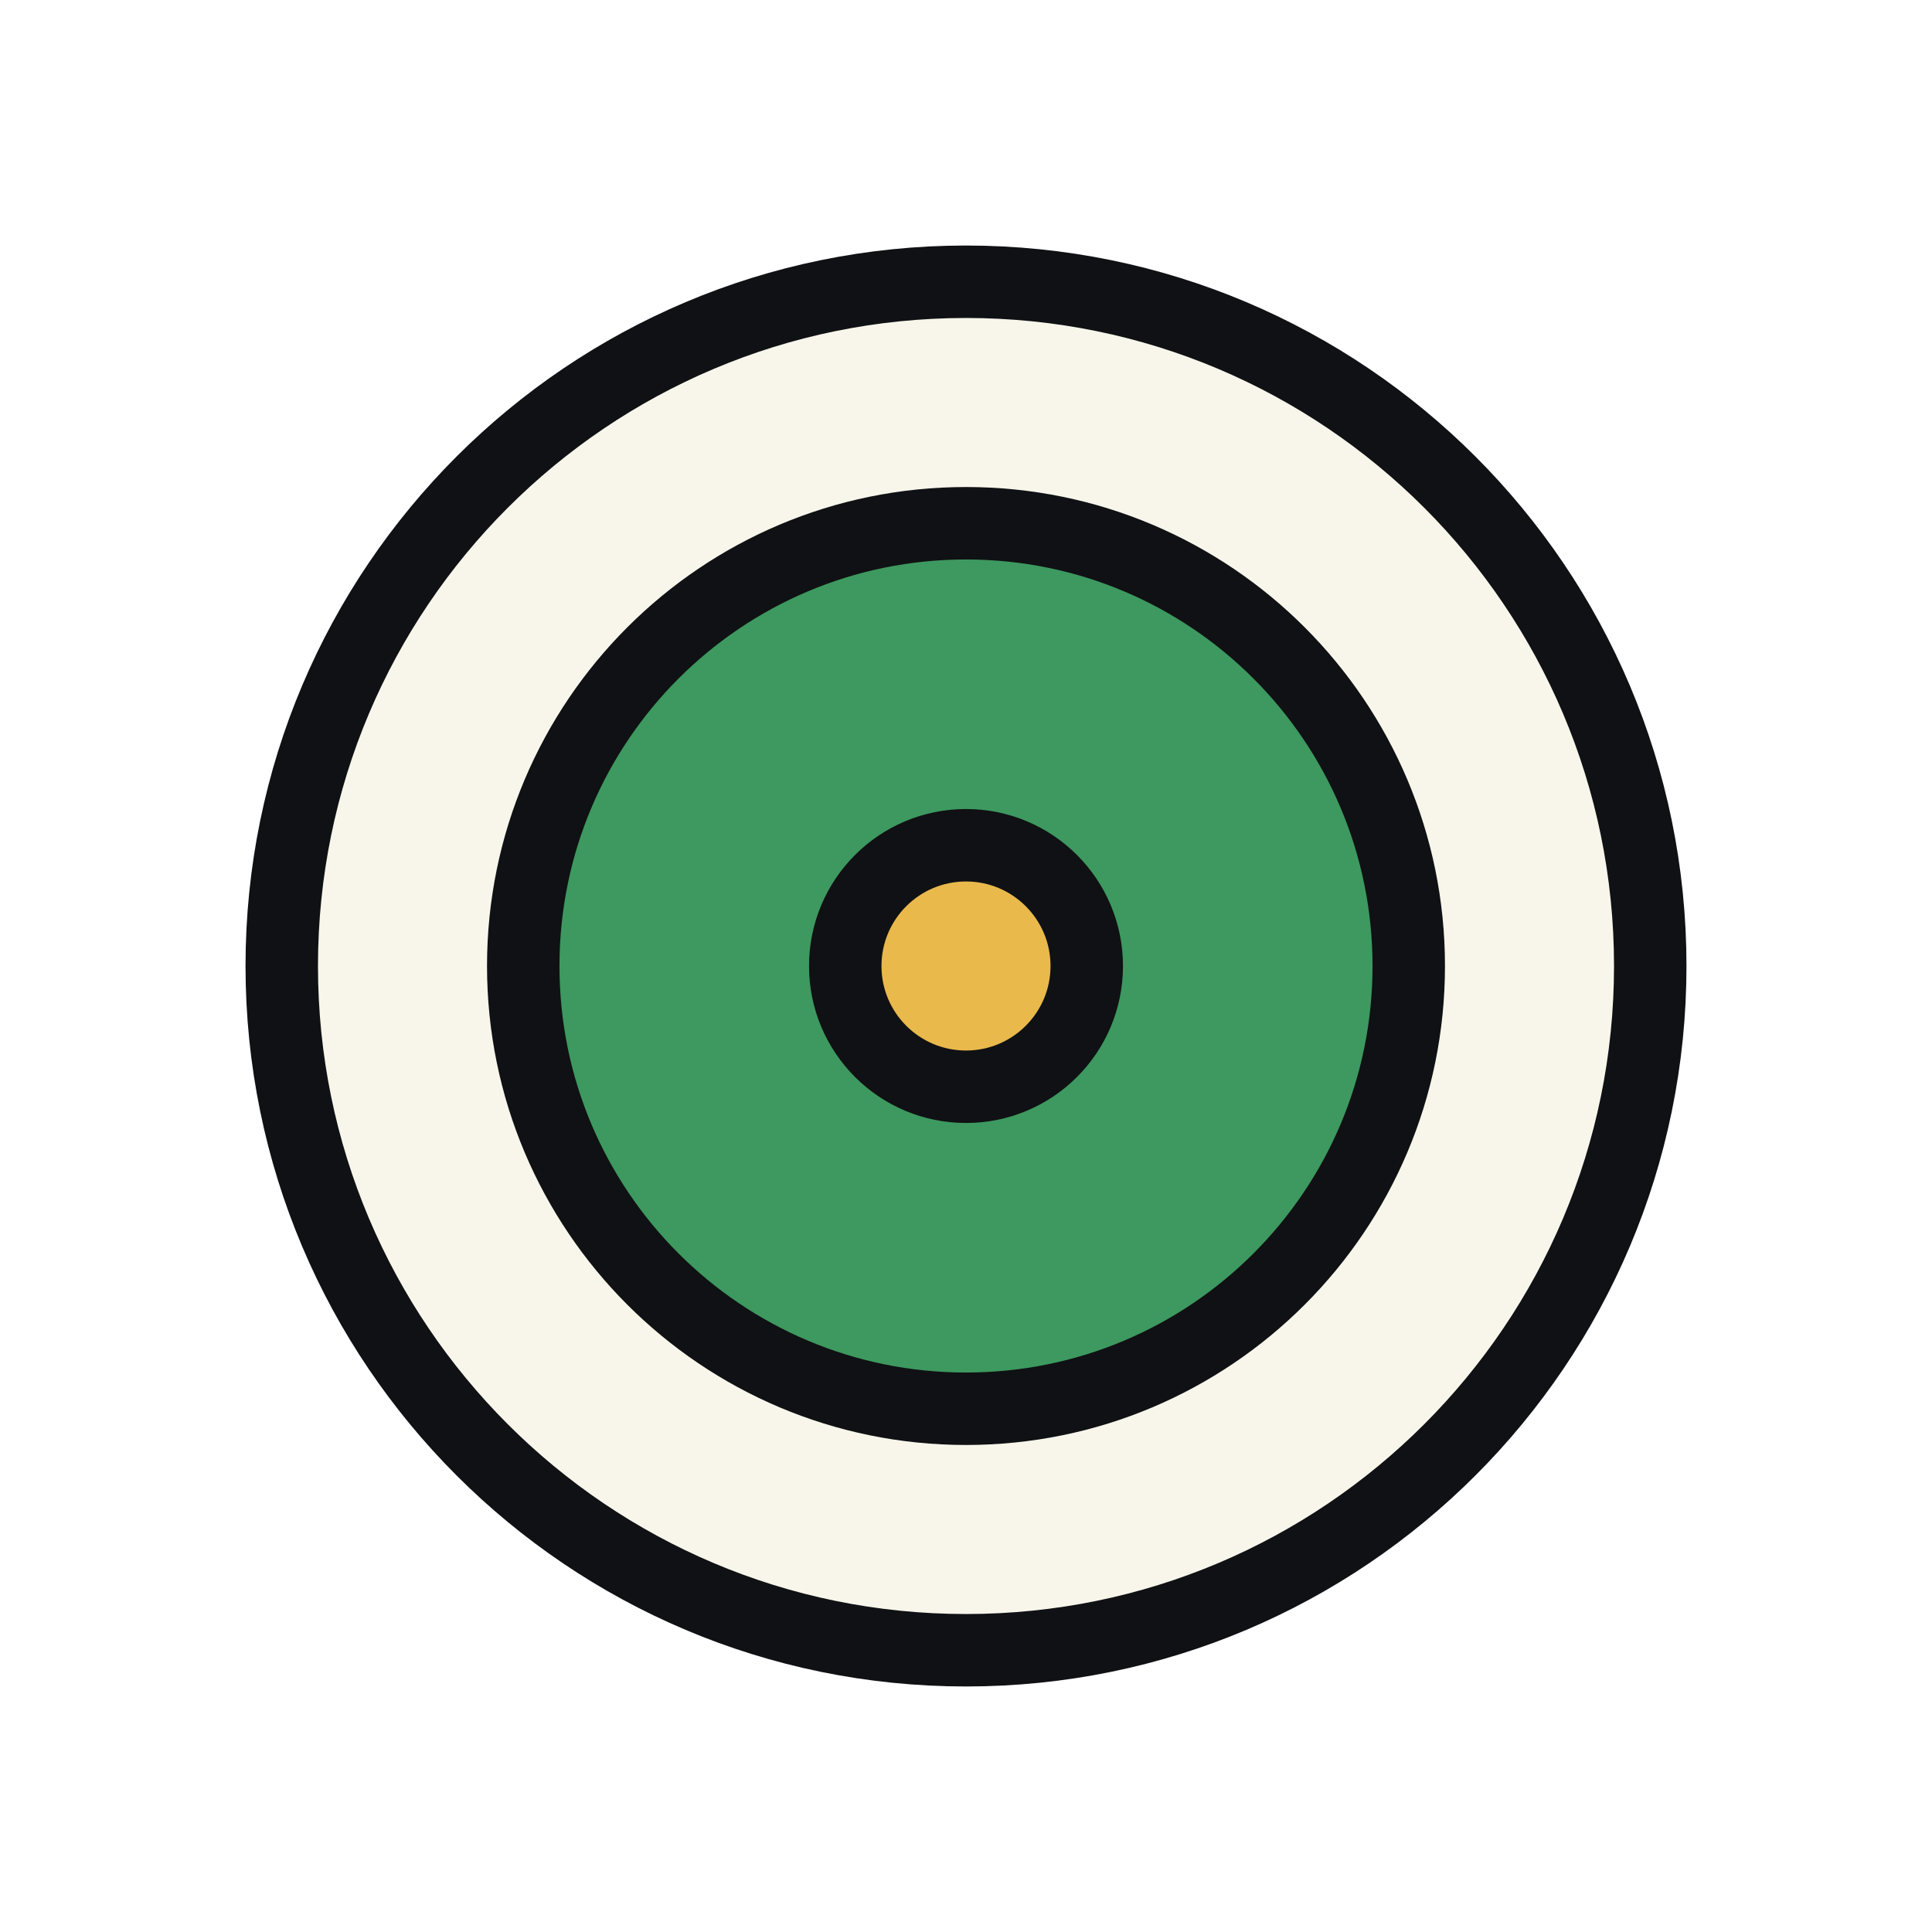
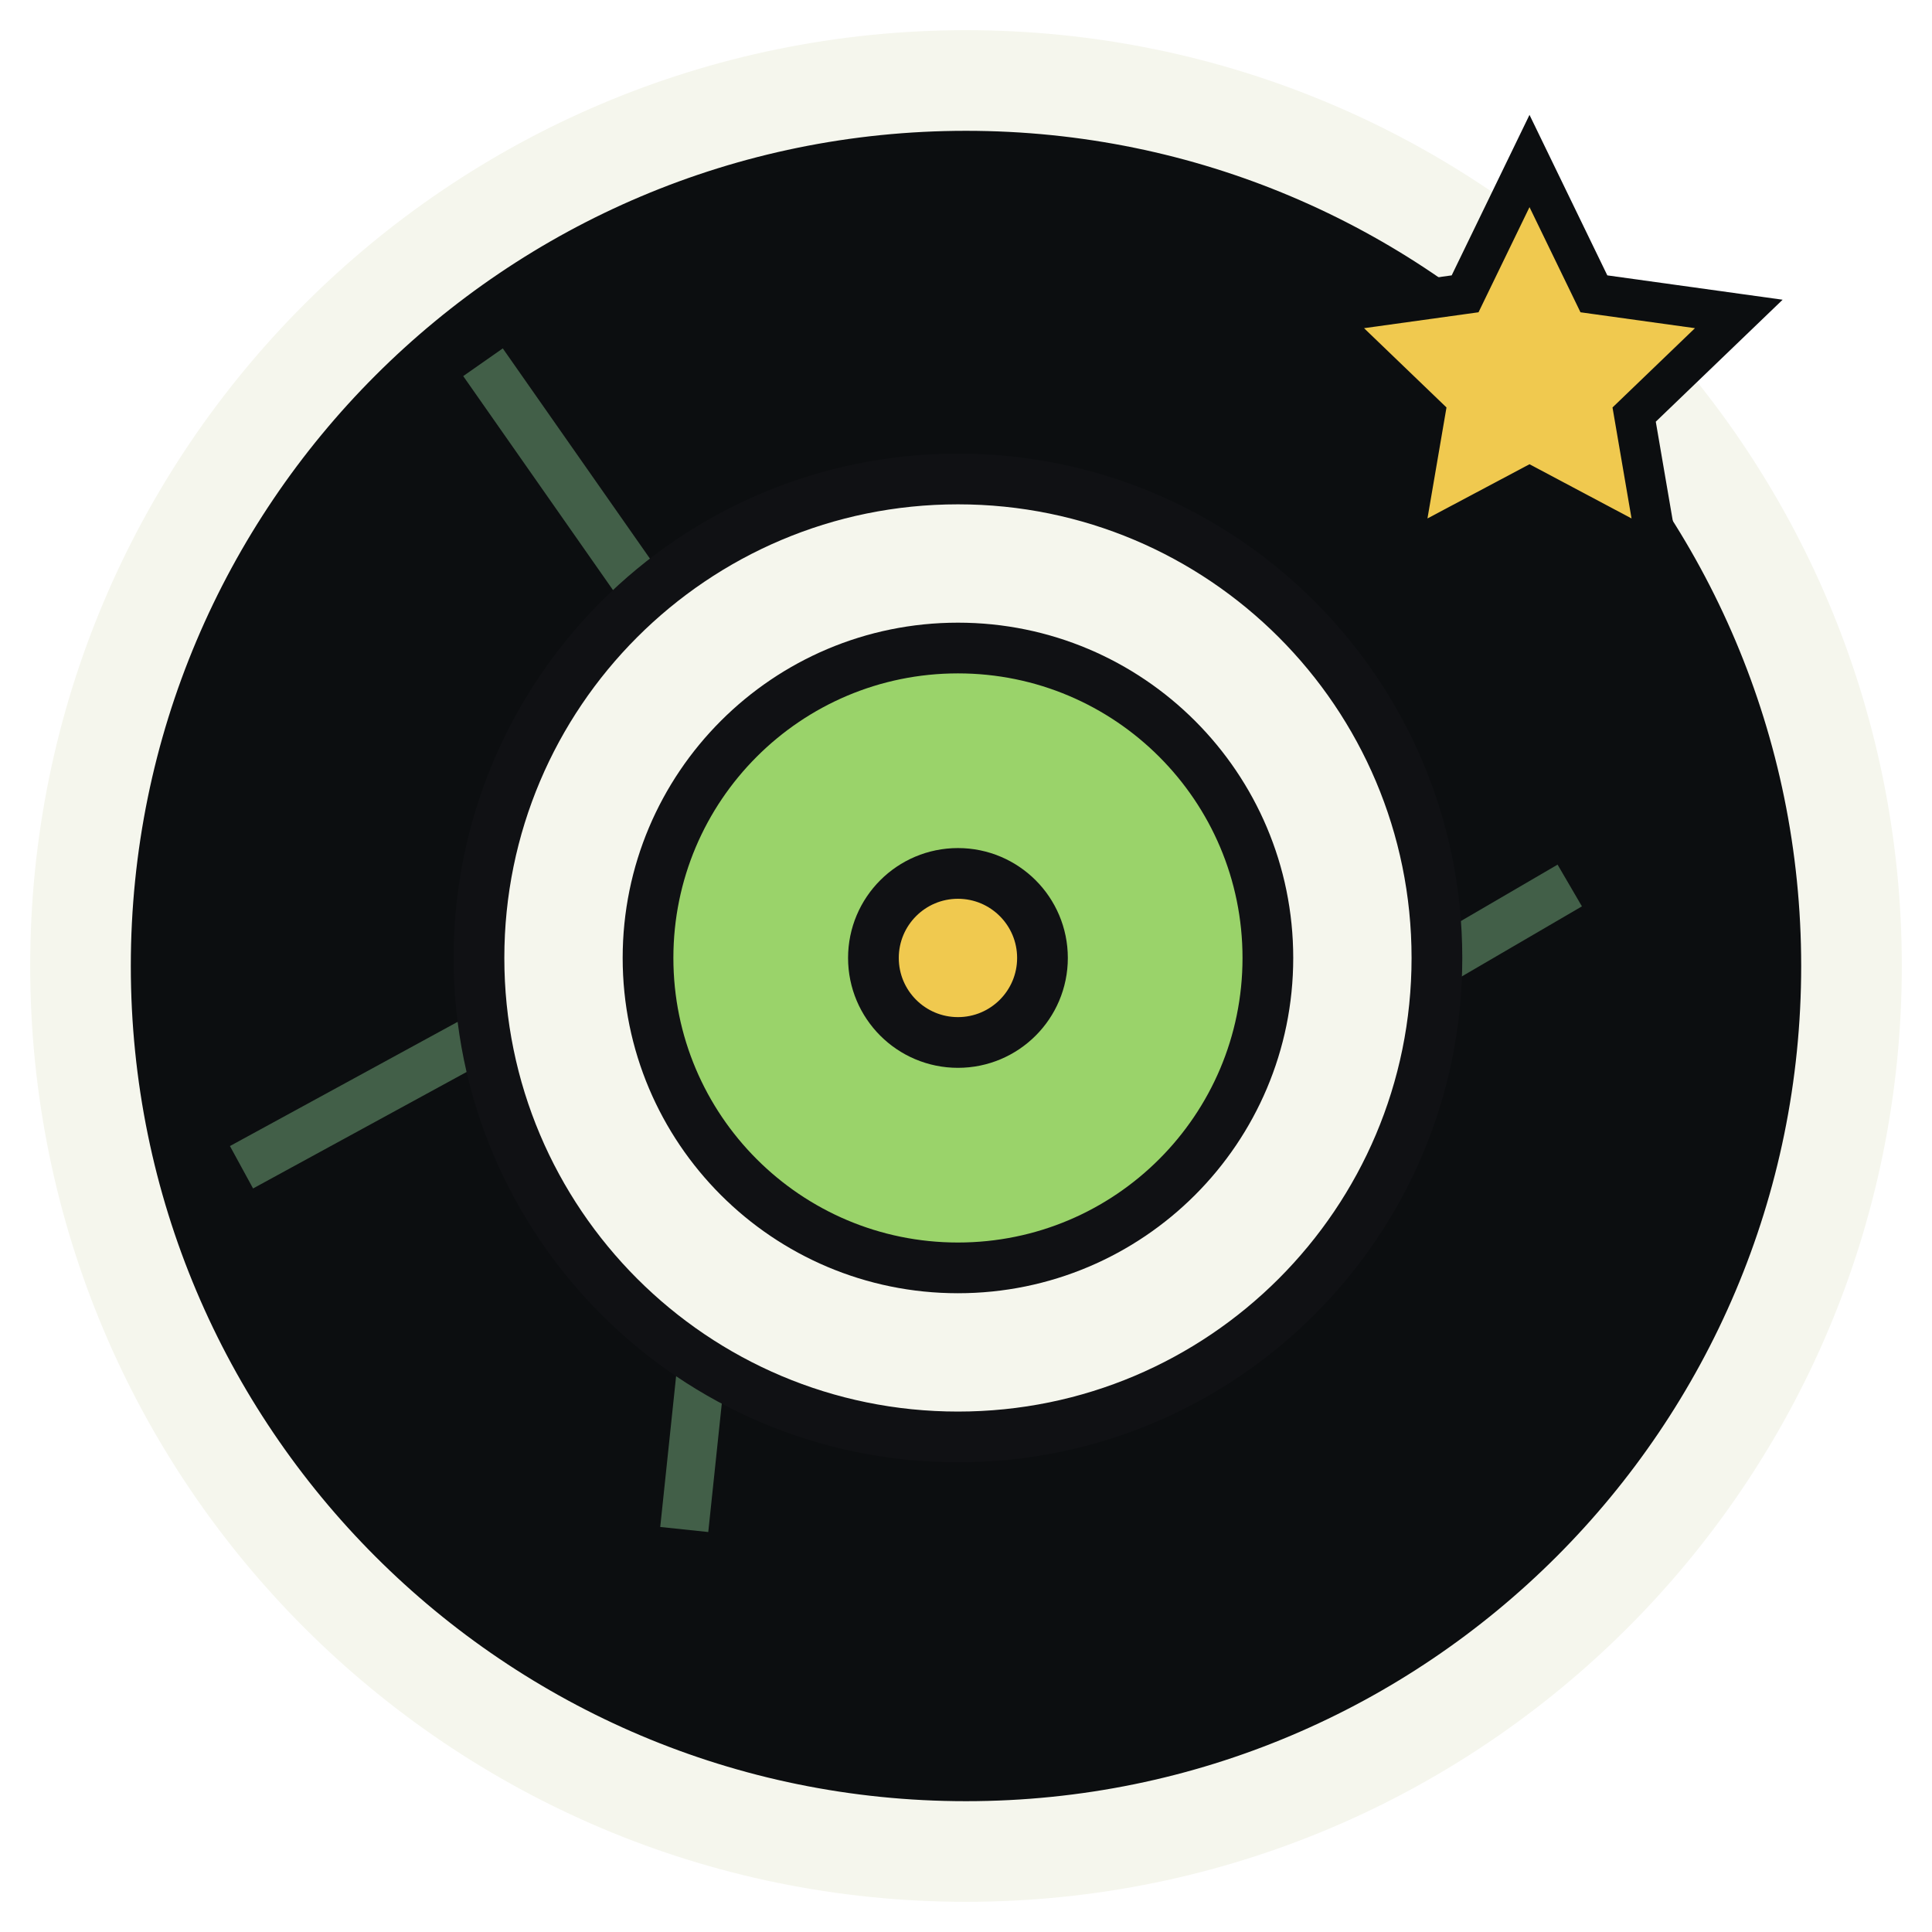
<svg xmlns="http://www.w3.org/2000/svg" width="480" height="480" viewBox="0 0 48 48">
-   <g stroke="#101114" stroke-width="1.8" stroke-linejoin="round" stroke-linecap="round">
-     <circle fill="#f8f6eb" cx="24" cy="24" r="17" />
-     <circle fill="#3d995f" cx="24" cy="24" r="11" />
-     <circle fill="#e9b94c" cx="24" cy="24" r="3" />
+   <circle cx="24" cy="24" r="22" fill="#0c0e10" stroke="#f5f6ed" stroke-width="2.5" />
+   <path d="M6 29l11-6 10 6 12-7M12 9l7 10-2 19" fill="none" stroke="#425f48" stroke-width="1.2" />
+   <g transform="translate(7 7) scale(.70)">
+     <g stroke="#101114" stroke-width="1.8" stroke-linejoin="round" stroke-linecap="round">
+       <circle fill="#f5f6ed" cx="24" cy="24" r="17" />
+       <circle fill="#9ad36a" cx="24" cy="24" r="11" />
+       <circle fill="#f0c94f" cx="24" cy="24" r="3" />
+     </g>
  </g>
+   <path d="M38 4l1.6 3.3 3.6.5-2.6 2.5.6 3.5-3.2-1.7-3.2 1.7.6-3.5-2.6-2.5 3.6-.5z" fill="#f0c94f" stroke="#0c0e10" stroke-width="1" />
</svg>
